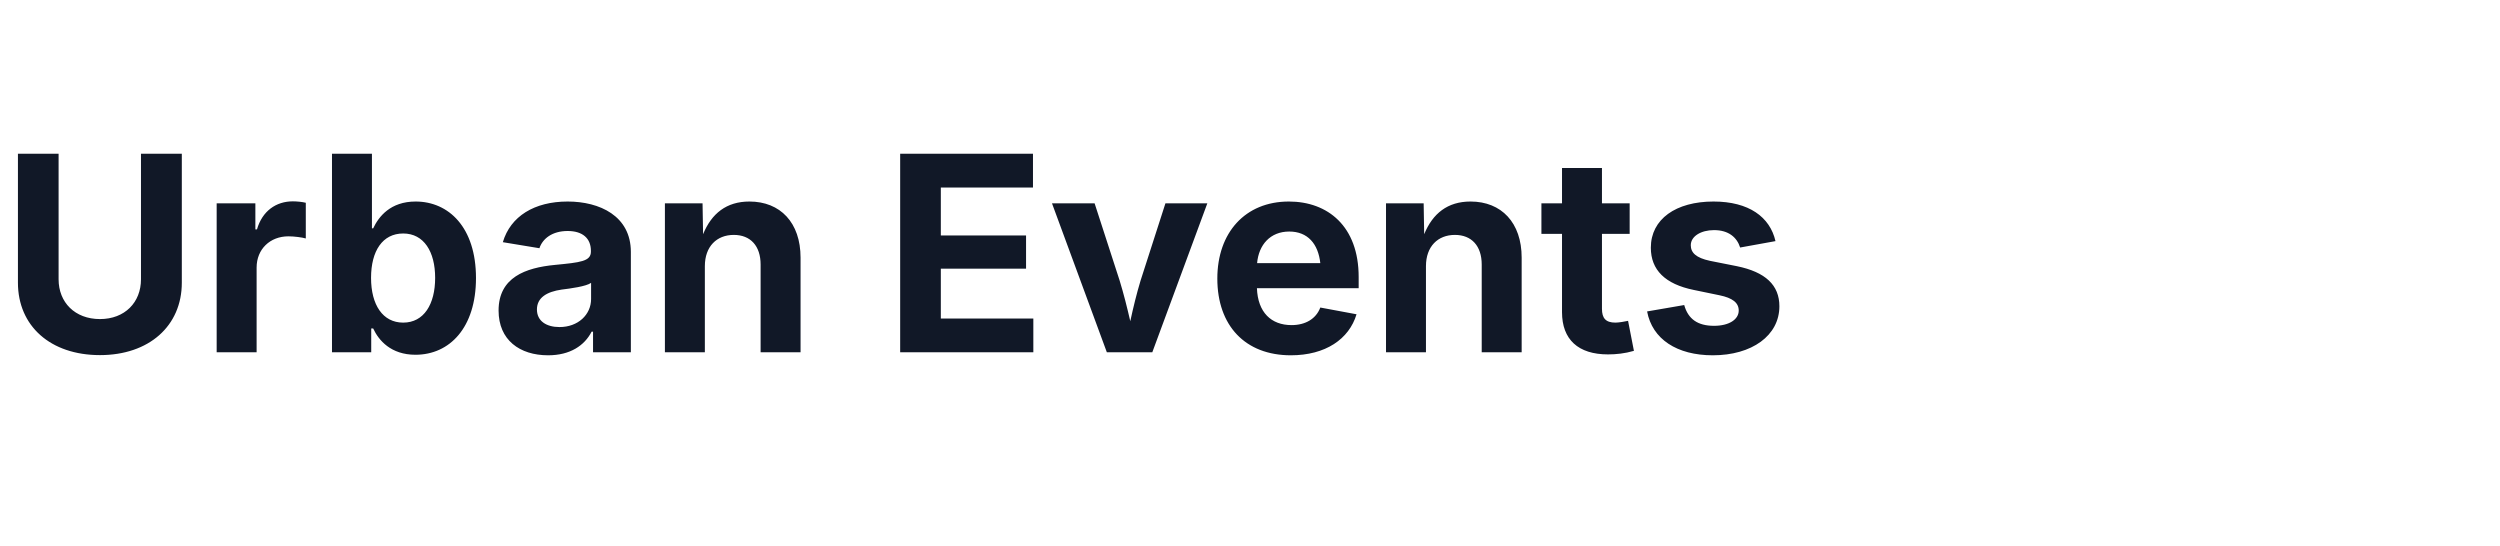
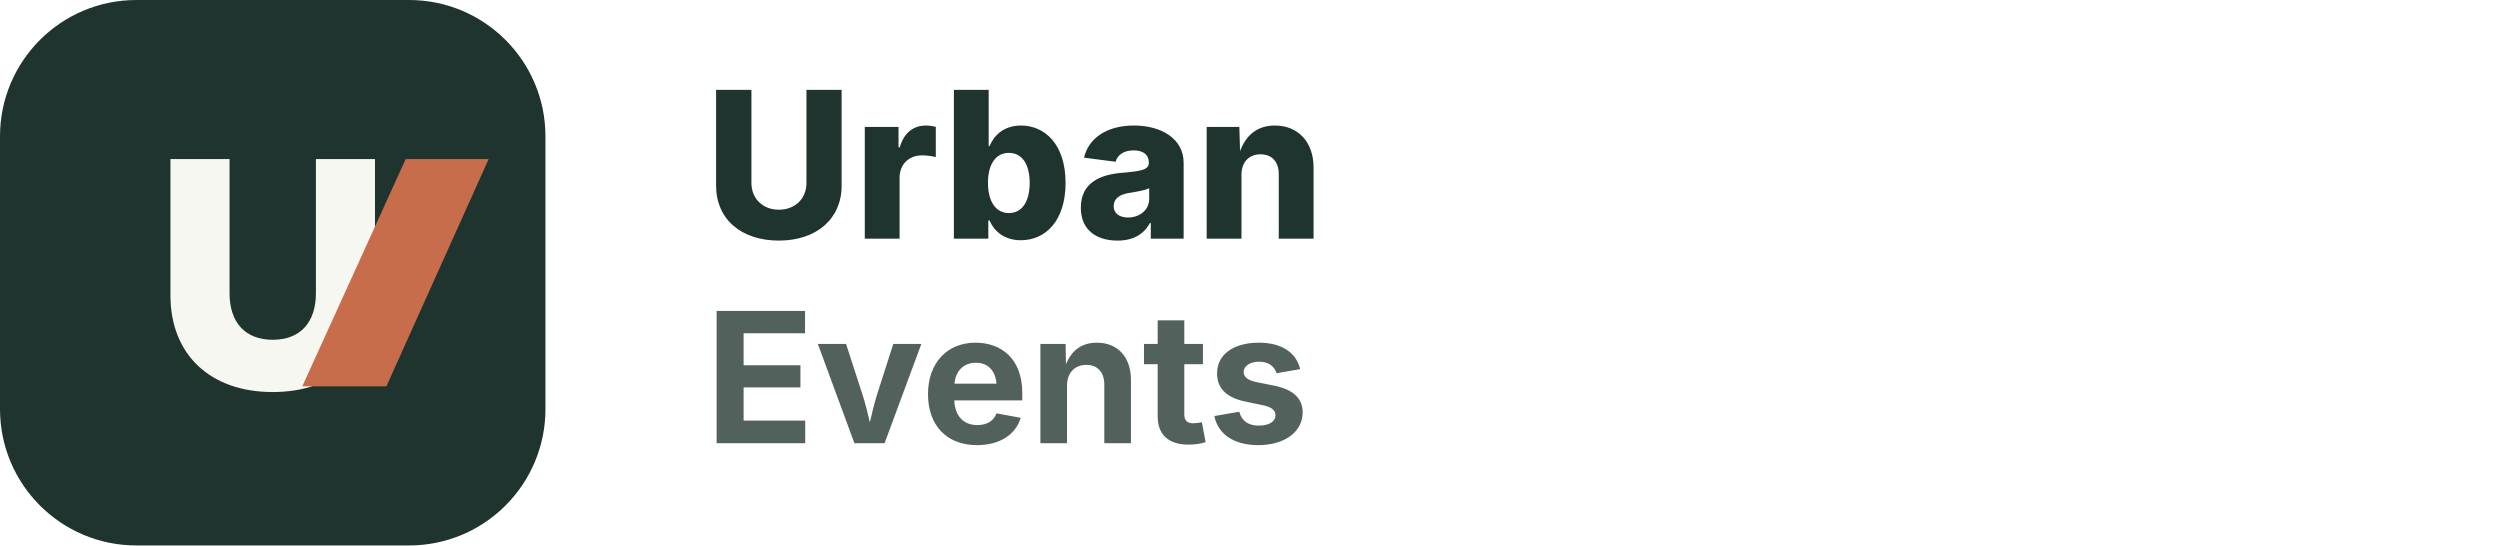
<svg xmlns="http://www.w3.org/2000/svg" width="220" height="48" viewBox="0 0 220 48" role="img" aria-label="Urban Events">
-   <text x="0" y="31" fill="#111827" font-family="Inter, system-ui, -apple-system, sans-serif" font-size="24" font-weight="700">Urban Events</text>
+   <rect width="48" height="48" rx="12" fill="#20342F" />
+   <path d="M15 14v12c0 5.2 3.5 8.5 9 8.5s9-3.3 9-8.5V14h-5.2v11.8c0 2.6-1.4 4.1-3.8 4.1s-3.8-1.5-3.8-4.1V14H15Z" fill="#F7F7F2" />
+   <path d="M34 34h-7.4l9.1-20H43L34 34Z" fill="#C86D4C" />
+   <text x="62" y="21" fill="#20342F" font-family="Plus Jakarta Sans, Inter, Arial, sans-serif" font-size="18" font-weight="800">Urban</text>
+   <text x="62" y="39" fill="#53615C" font-family="Plus Jakarta Sans, Inter, Arial, sans-serif" font-size="16" font-weight="700">Events</text>
</svg>
